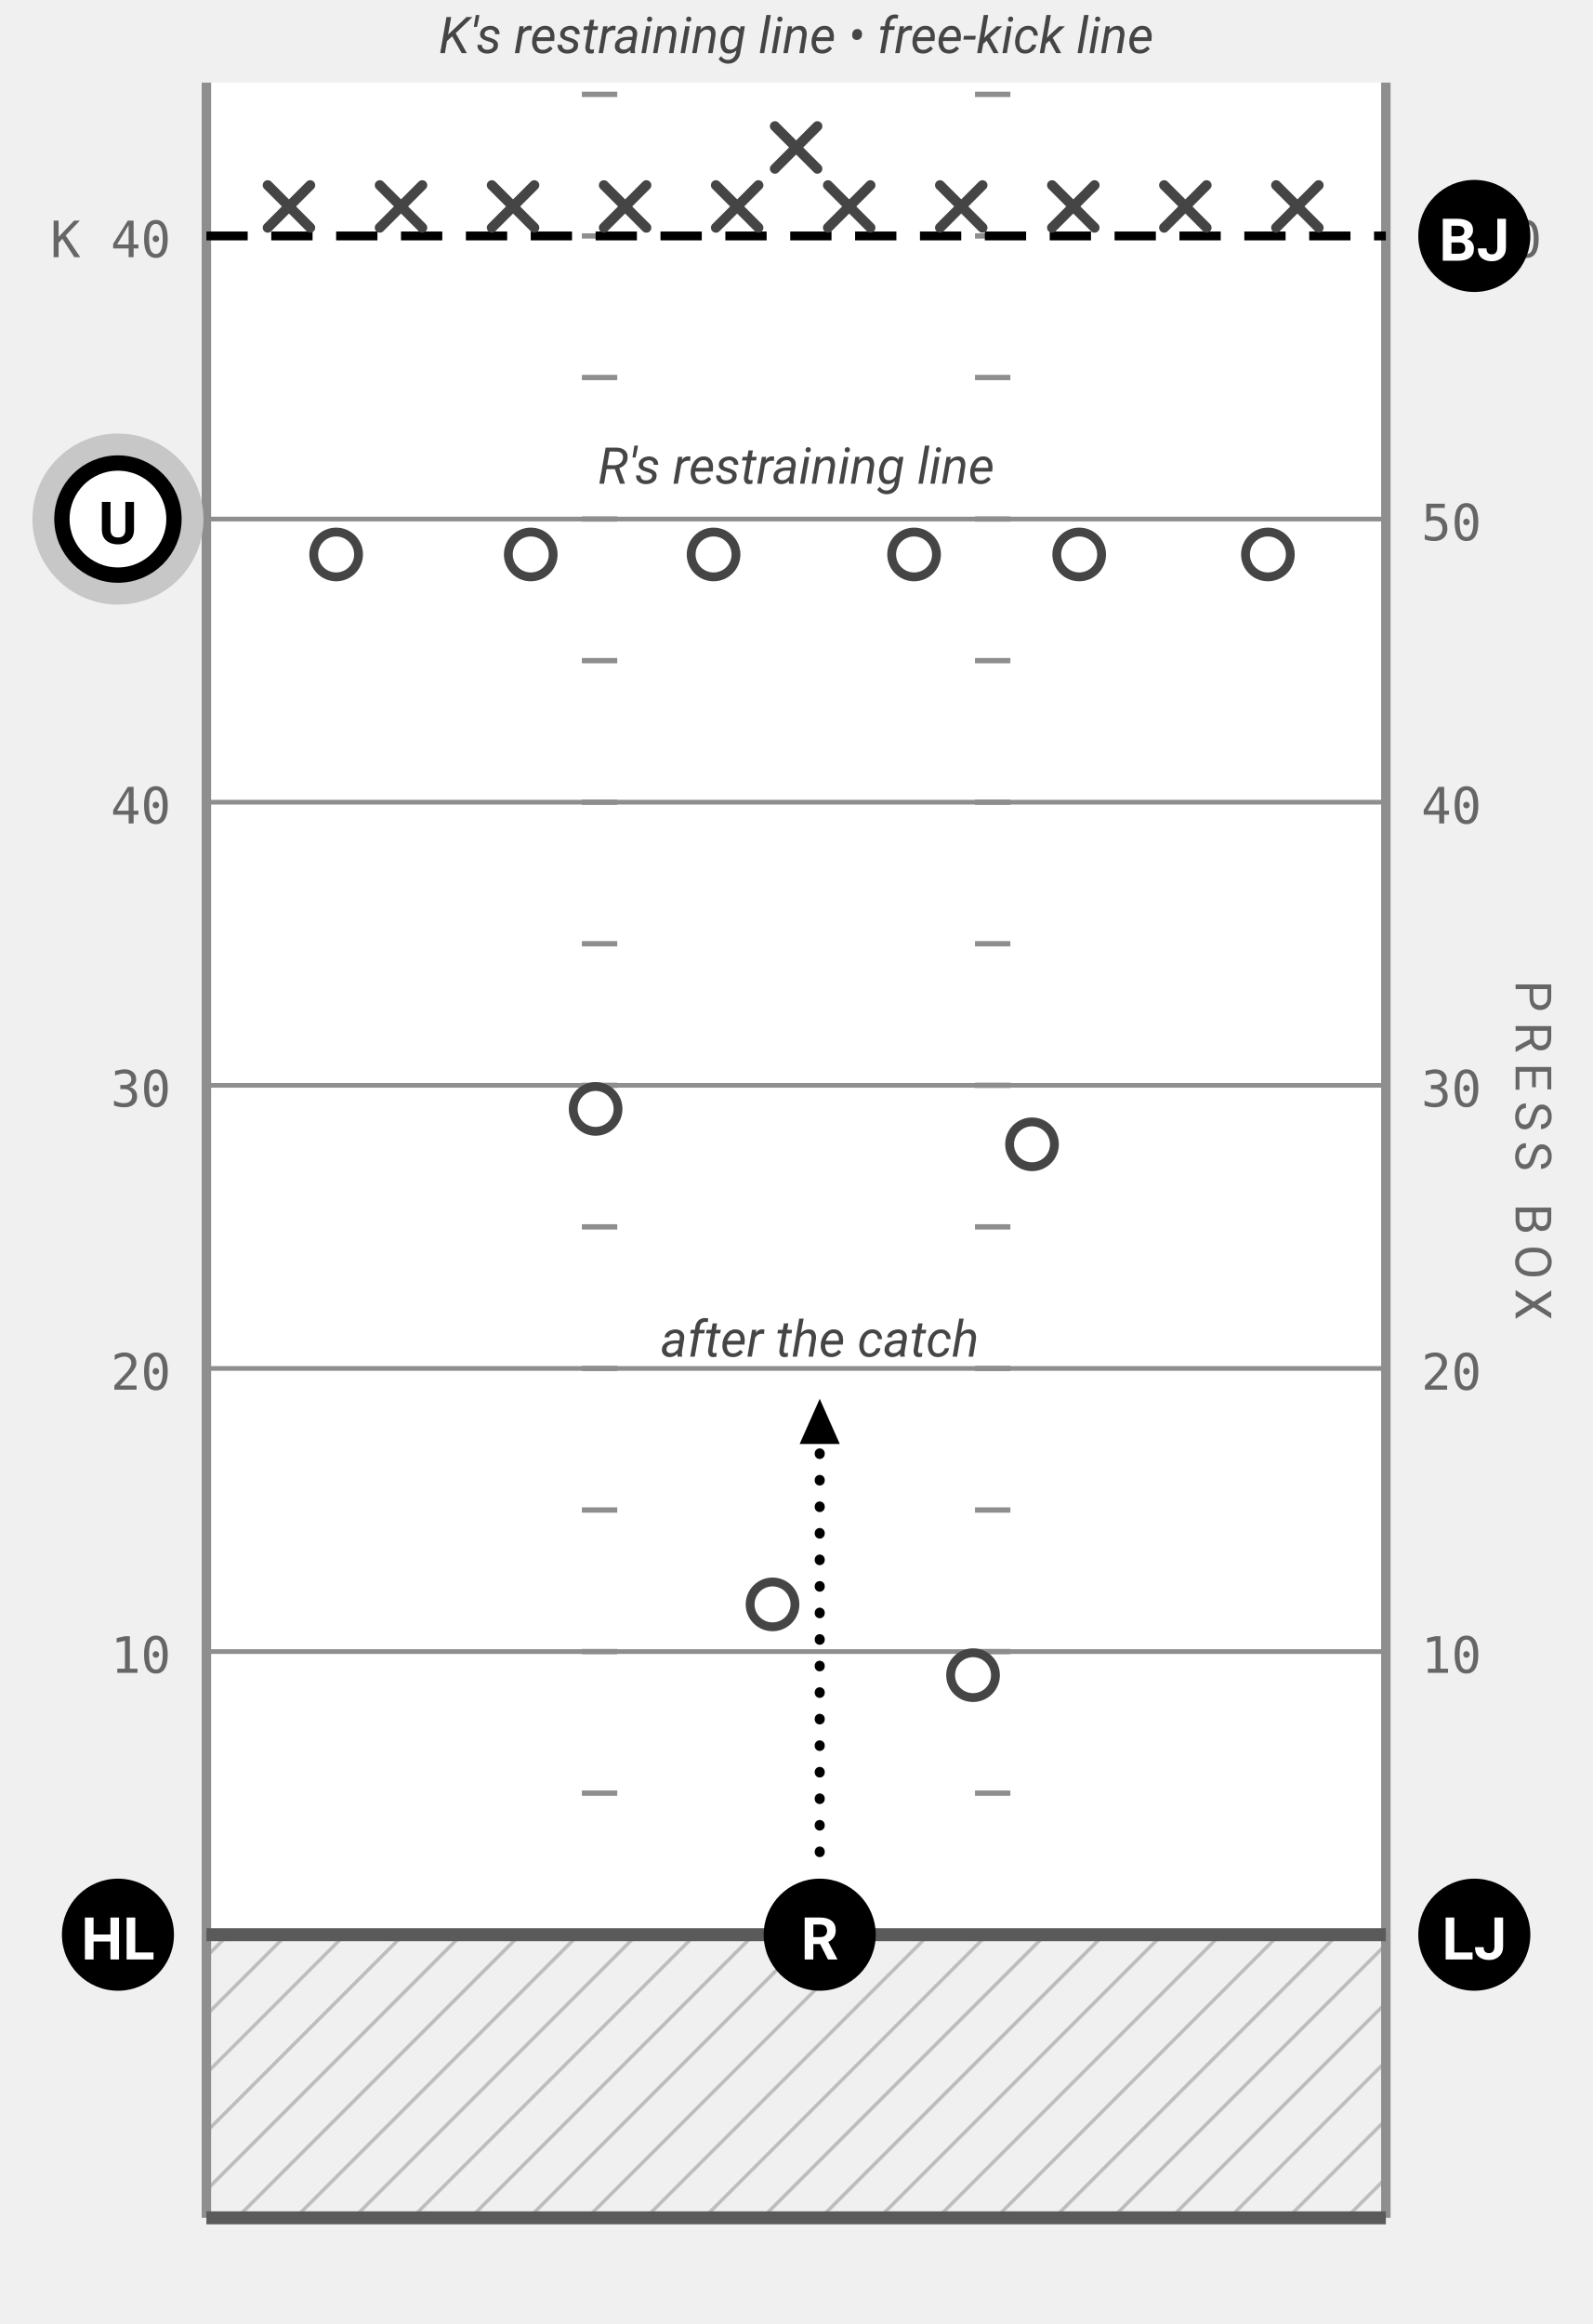
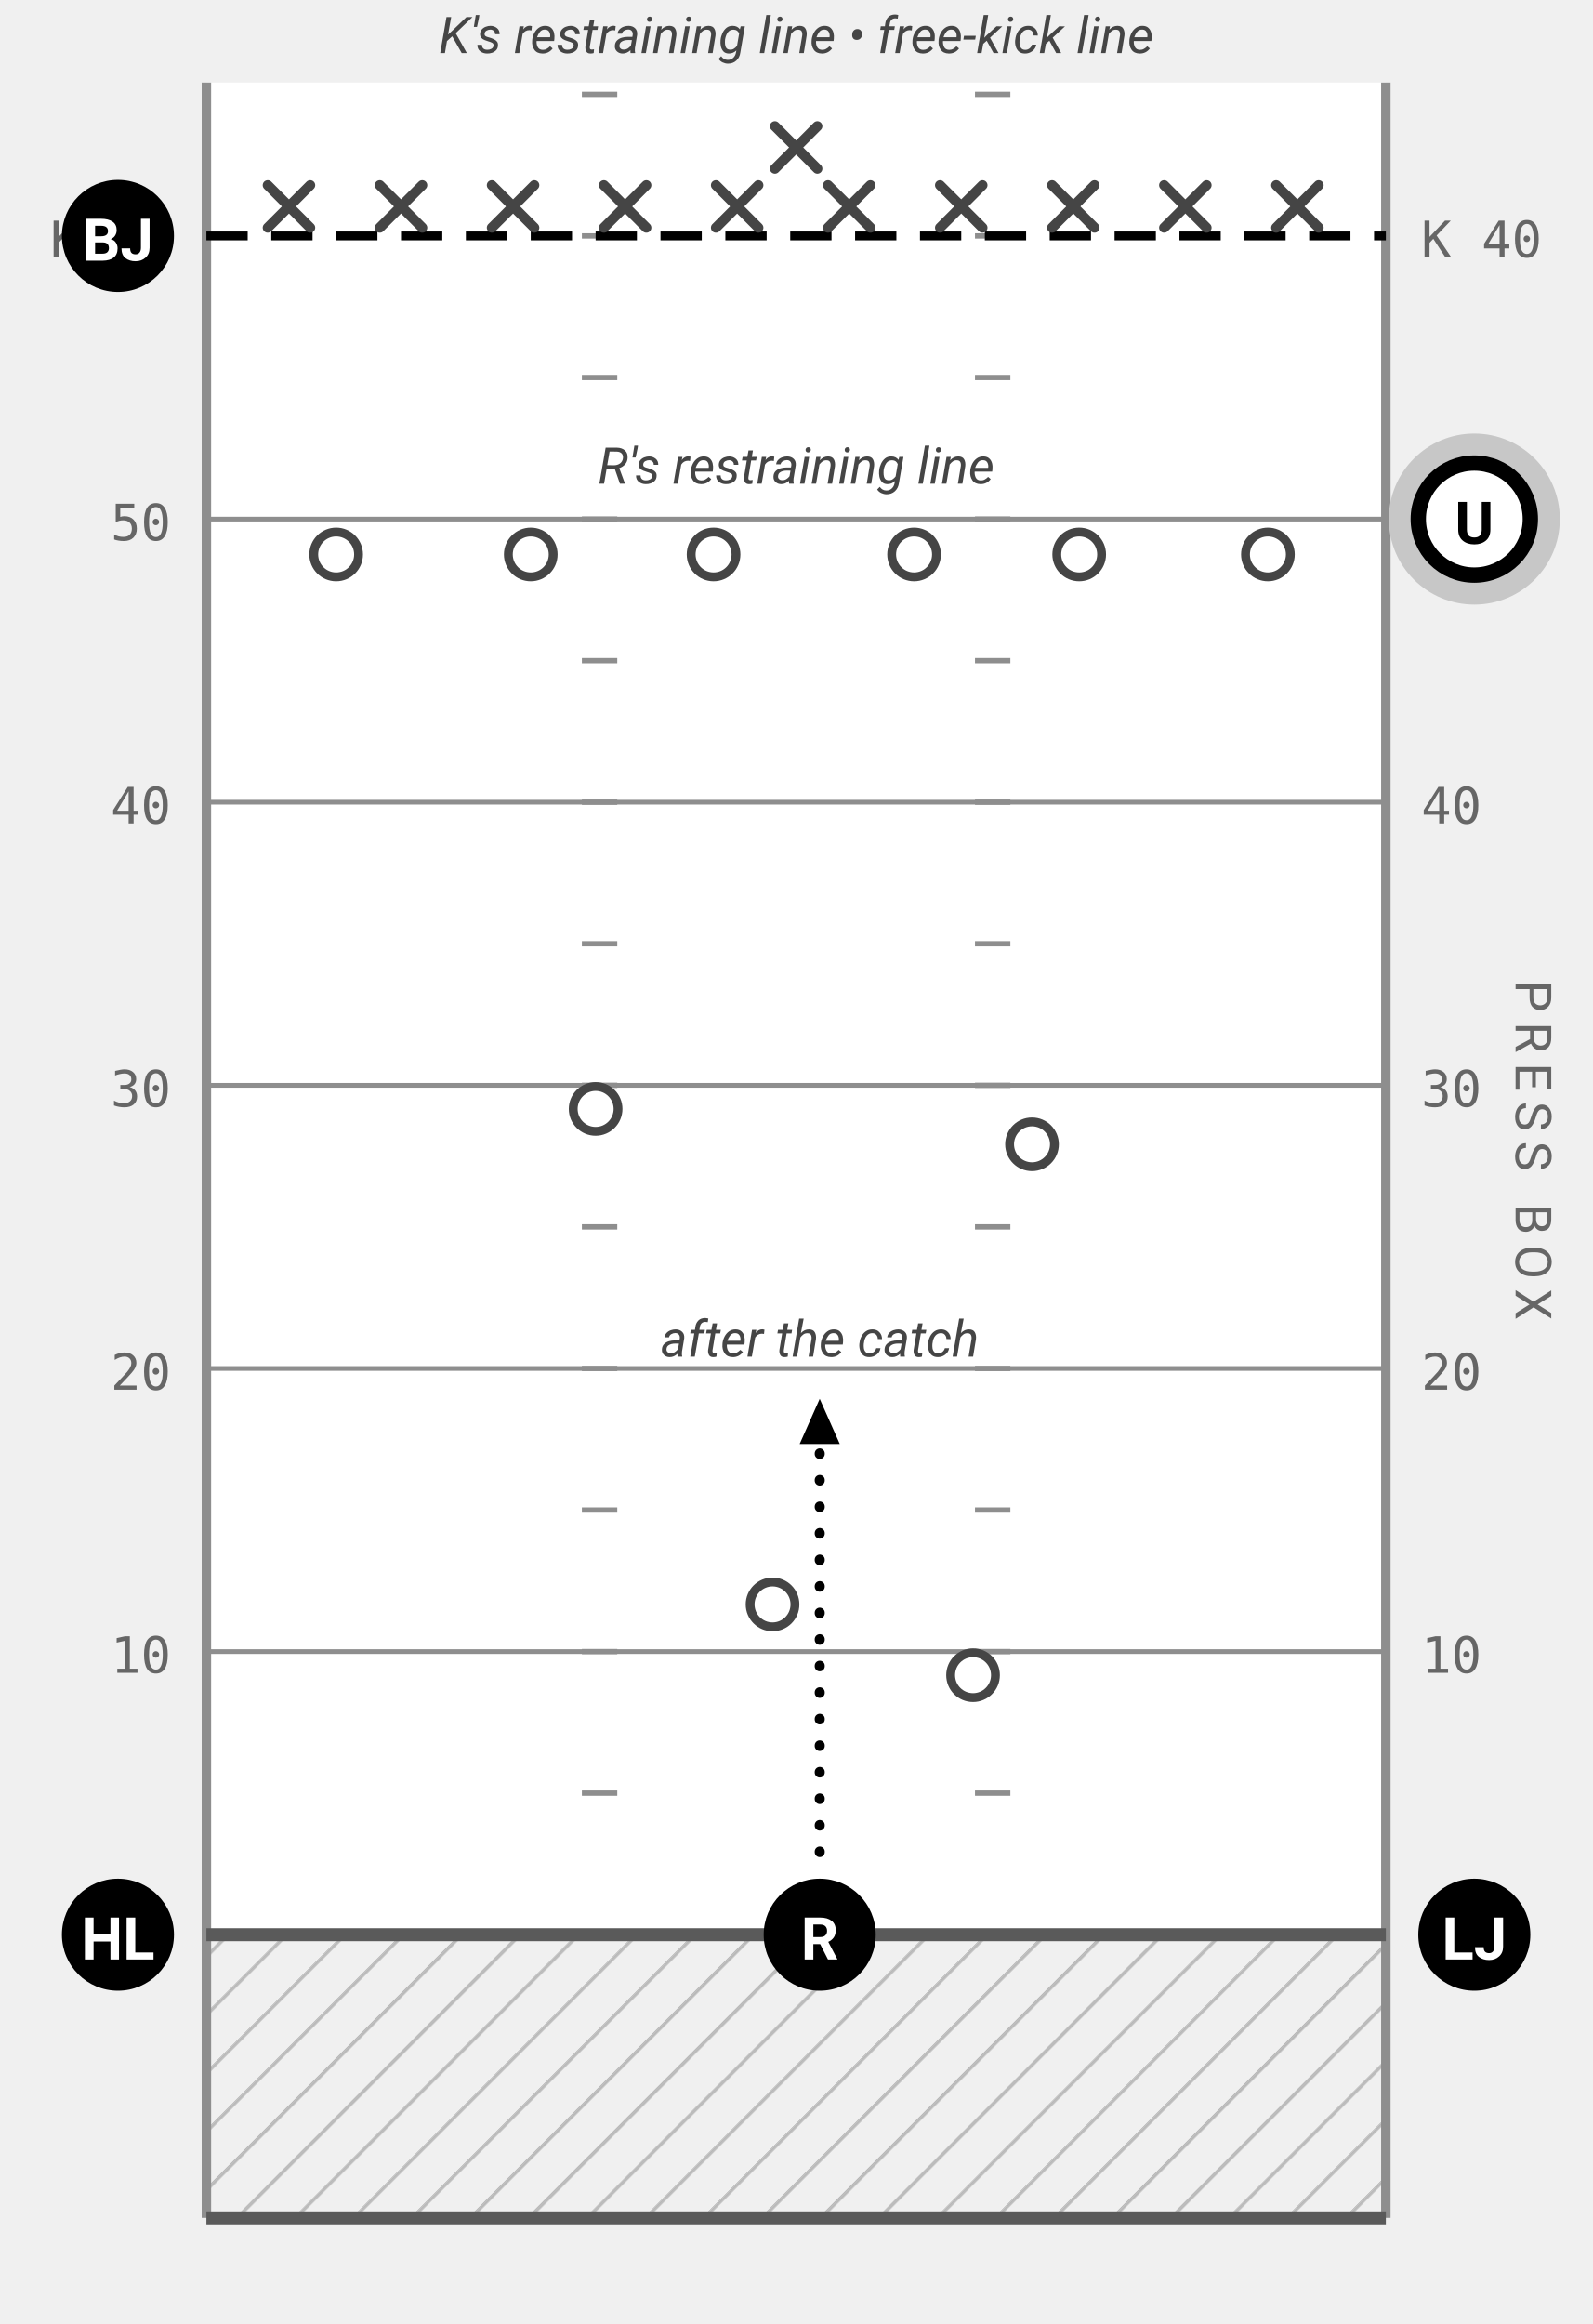
<svg xmlns="http://www.w3.org/2000/svg" viewBox="0 0 270 394" role="img" aria-label="Kickoff — Umpire position, crew of 5">
  <style>svg{font-family:system-ui,-apple-system,"Segoe UI",Roboto,"Helvetica Neue",Arial,sans-serif}
.turf{fill:#FFFFFF}
.ez{fill:url(#hz)}
.hl{stroke:#B8B8B8;stroke-width:1.15}
.sl{stroke:#8E8E8E;stroke-width:1.6;fill:none}
.yl{stroke:#8E8E8E;stroke-width:.8;fill:none}
.gl{stroke:#5A5A5A;stroke-width:2.2;fill:none}
.rl{stroke:#000000;stroke-width:1.5;stroke-dasharray:7 4;fill:none}
.hash{stroke:#8E8E8E;stroke-width:.9}
.post{stroke:#000000;stroke-width:3;fill:none;stroke-linecap:round}
.ylab{font-family:ui-monospace,Menlo,Consolas,monospace;font-size:8.5px;fill:#666666}
.ylab.end{text-anchor:end}
.ylab.start{text-anchor:start}
.pb{font-size:8.5px;letter-spacing:.2em;fill:#666666;text-anchor:middle;text-transform:uppercase}
.kp line{stroke:#454545;stroke-width:1.7;stroke-linecap:round}
.rp{fill:none;stroke:#454545;stroke-width:1.5}
.hat-b{fill:#000000}
.hat-w{fill:#FFFFFF;stroke:#000000;stroke-width:2.6}
.halo{fill:#C7C7C7}
.mk{font-size:10px;font-weight:600;text-anchor:middle}
.mk-l{fill:#FFFFFF}
.mk-d{fill:#000000}
.mv{stroke:#000000;stroke-width:1.7;fill:none;stroke-dasharray:.1 4.4;stroke-linecap:round}
.arh{fill:#000000}
.mvlab{font-size:8.4px;fill:#454545;text-anchor:middle;font-style:italic}
.note{font-size:8.6px;fill:#454545;font-style:italic}
.note.middle{text-anchor:middle}
.note.start{text-anchor:start}
.note.end{text-anchor:end}
.flagk{fill:#000000}
.flagt{stroke:#000000;stroke-width:1.4;stroke-linecap:round}</style>
  <defs>
    <pattern id="hz" width="7" height="7" patternUnits="userSpaceOnUse" patternTransform="rotate(45)">
      <line x1="0" y1="0" x2="0" y2="7" class="hl" />
    </pattern>
    <marker id="ar" viewBox="0 0 10 10" refX="8" refY="5" markerWidth="5" markerHeight="5" orient="auto-start-reverse">
      <path d="M0,1 L9,5 L0,9 z" class="arh" />
    </marker>
  </defs>
  <rect x="35" y="14" width="200" height="314" class="turf" />
  <rect x="35" y="328" width="200" height="48" class="ez" />
  <line x1="98.67" y1="16" x2="104.67" y2="16" class="hash" />
  <line x1="165.33" y1="16" x2="171.33" y2="16" class="hash" />
  <line x1="98.67" y1="40" x2="104.67" y2="40" class="hash" />
  <line x1="165.33" y1="40" x2="171.33" y2="40" class="hash" />
  <line x1="98.67" y1="64" x2="104.67" y2="64" class="hash" />
  <line x1="165.33" y1="64" x2="171.33" y2="64" class="hash" />
  <line x1="98.67" y1="88" x2="104.67" y2="88" class="hash" />
  <line x1="165.33" y1="88" x2="171.33" y2="88" class="hash" />
  <line x1="98.67" y1="112" x2="104.67" y2="112" class="hash" />
  <line x1="165.33" y1="112" x2="171.33" y2="112" class="hash" />
  <line x1="98.67" y1="136" x2="104.67" y2="136" class="hash" />
  <line x1="165.33" y1="136" x2="171.33" y2="136" class="hash" />
  <line x1="98.67" y1="160" x2="104.67" y2="160" class="hash" />
  <line x1="165.33" y1="160" x2="171.33" y2="160" class="hash" />
  <line x1="98.67" y1="184" x2="104.67" y2="184" class="hash" />
  <line x1="165.33" y1="184" x2="171.33" y2="184" class="hash" />
  <line x1="98.67" y1="208" x2="104.67" y2="208" class="hash" />
  <line x1="165.33" y1="208" x2="171.33" y2="208" class="hash" />
  <line x1="98.67" y1="232" x2="104.67" y2="232" class="hash" />
  <line x1="165.33" y1="232" x2="171.33" y2="232" class="hash" />
  <line x1="98.67" y1="256" x2="104.67" y2="256" class="hash" />
  <line x1="165.33" y1="256" x2="171.33" y2="256" class="hash" />
  <line x1="98.67" y1="280" x2="104.67" y2="280" class="hash" />
  <line x1="165.33" y1="280" x2="171.33" y2="280" class="hash" />
  <line x1="98.67" y1="304" x2="104.67" y2="304" class="hash" />
  <line x1="165.33" y1="304" x2="171.33" y2="304" class="hash" />
  <line x1="98.67" y1="328" x2="104.67" y2="328" class="hash" />
  <line x1="165.33" y1="328" x2="171.33" y2="328" class="hash" />
  <line x1="35" y1="14" x2="35" y2="376" class="sl" />
  <line x1="235" y1="14" x2="235" y2="376" class="sl" />
  <line x1="35" y1="88" x2="235" y2="88" class="yl" />
  <text x="29" y="91.6" class="ylab end">50</text>
  <text x="241" y="91.6" class="ylab start">50</text>
  <line x1="35" y1="136" x2="235" y2="136" class="yl" />
  <text x="29" y="139.6" class="ylab end">40</text>
  <text x="241" y="139.6" class="ylab start">40</text>
  <line x1="35" y1="184" x2="235" y2="184" class="yl" />
  <text x="29" y="187.6" class="ylab end">30</text>
  <text x="241" y="187.6" class="ylab start">30</text>
  <line x1="35" y1="232" x2="235" y2="232" class="yl" />
  <text x="29" y="235.6" class="ylab end">20</text>
  <text x="241" y="235.6" class="ylab start">20</text>
  <line x1="35" y1="280" x2="235" y2="280" class="yl" />
  <text x="29" y="283.6" class="ylab end">10</text>
  <text x="241" y="283.6" class="ylab start">10</text>
  <line x1="35" y1="40" x2="235" y2="40" class="rl" />
  <text x="29" y="43.6" class="ylab end">K 40</text>
  <text x="241" y="43.6" class="ylab start">K 40</text>
  <line x1="35" y1="328" x2="235" y2="328" class="gl" />
  <text x="29" y="331.6" class="ylab end">G</text>
  <text x="241" y="331.6" class="ylab start">G</text>
  <line x1="35" y1="376" x2="235" y2="376" class="gl" />
  <text x="257" y="195" class="pb" transform="rotate(90 257 195)">PRESS BOX</text>
  <g class="kp">
    <line x1="45.4" y1="31.4" x2="52.6" y2="38.6" />
    <line x1="45.4" y1="38.6" x2="52.6" y2="31.4" />
  </g>
  <g class="kp">
    <line x1="64.4" y1="31.4" x2="71.6" y2="38.6" />
    <line x1="64.4" y1="38.6" x2="71.6" y2="31.4" />
  </g>
  <g class="kp">
    <line x1="83.4" y1="31.4" x2="90.6" y2="38.6" />
    <line x1="83.4" y1="38.6" x2="90.6" y2="31.4" />
  </g>
  <g class="kp">
    <line x1="102.4" y1="31.4" x2="109.6" y2="38.6" />
    <line x1="102.4" y1="38.6" x2="109.6" y2="31.4" />
  </g>
  <g class="kp">
    <line x1="121.4" y1="31.4" x2="128.6" y2="38.6" />
    <line x1="121.4" y1="38.6" x2="128.6" y2="31.4" />
  </g>
  <g class="kp">
    <line x1="140.4" y1="31.4" x2="147.6" y2="38.6" />
    <line x1="140.4" y1="38.6" x2="147.6" y2="31.4" />
  </g>
  <g class="kp">
    <line x1="159.4" y1="31.4" x2="166.6" y2="38.6" />
    <line x1="159.4" y1="38.6" x2="166.6" y2="31.4" />
  </g>
  <g class="kp">
    <line x1="178.4" y1="31.4" x2="185.6" y2="38.6" />
    <line x1="178.4" y1="38.6" x2="185.6" y2="31.4" />
  </g>
  <g class="kp">
    <line x1="197.4" y1="31.4" x2="204.6" y2="38.6" />
    <line x1="197.4" y1="38.6" x2="204.6" y2="31.4" />
  </g>
  <g class="kp">
    <line x1="216.4" y1="31.4" x2="223.6" y2="38.6" />
    <line x1="216.4" y1="38.6" x2="223.6" y2="31.4" />
  </g>
  <g class="kp">
    <line x1="131.4" y1="21.4" x2="138.6" y2="28.6" />
    <line x1="131.4" y1="28.6" x2="138.6" y2="21.4" />
  </g>
  <circle cx="57" cy="94" r="3.8" class="rp" />
  <circle cx="90" cy="94" r="3.8" class="rp" />
  <circle cx="121" cy="94" r="3.8" class="rp" />
  <circle cx="155" cy="94" r="3.8" class="rp" />
  <circle cx="183" cy="94" r="3.8" class="rp" />
  <circle cx="215" cy="94" r="3.8" class="rp" />
  <circle cx="101" cy="188" r="3.8" class="rp" />
  <circle cx="175" cy="194" r="3.8" class="rp" />
  <circle cx="131" cy="272" r="3.8" class="rp" />
  <circle cx="165" cy="284" r="3.8" class="rp" />
  <g>
-     <circle cx="250" cy="40" r="9.5" class="hat-b" />
-     <text x="250" y="44.2" class="mk mk-l">BJ</text>
+     <circle cx="20" cy="40" r="9.5" class="hat-b" />
+     <text x="20" y="44.2" class="mk mk-l">BJ</text>
  </g>
  <g class="you">
-     <circle cx="20" cy="88" r="14.5" class="halo" />
-     <circle cx="20" cy="88" r="9.5" class="hat-w" />
-     <text x="20" y="92.2" class="mk mk-d">U</text>
+     <circle cx="250" cy="88" r="14.5" class="halo" />
+     <circle cx="250" cy="88" r="9.5" class="hat-w" />
+     <text x="250" y="92.2" class="mk mk-d">U</text>
  </g>
  <g>
    <circle cx="139" cy="328" r="9.5" class="hat-b" />
    <text x="139" y="332.2" class="mk mk-l">R</text>
  </g>
  <g>
    <circle cx="20" cy="328" r="9.5" class="hat-b" />
    <text x="20" y="332.2" class="mk mk-l">HL</text>
  </g>
  <g>
    <circle cx="250" cy="328" r="9.5" class="hat-b" />
    <text x="250" y="332.2" class="mk mk-l">LJ</text>
  </g>
  <path d="M 139 314 L 139 238" class="mv" marker-end="url(#ar)" />
  <text x="135" y="9" class="note middle">K's restraining line • free-kick line</text>
  <text x="135" y="82" class="note middle">R's restraining line</text>
  <text x="139" y="230" class="note middle">after the catch</text>
</svg>
